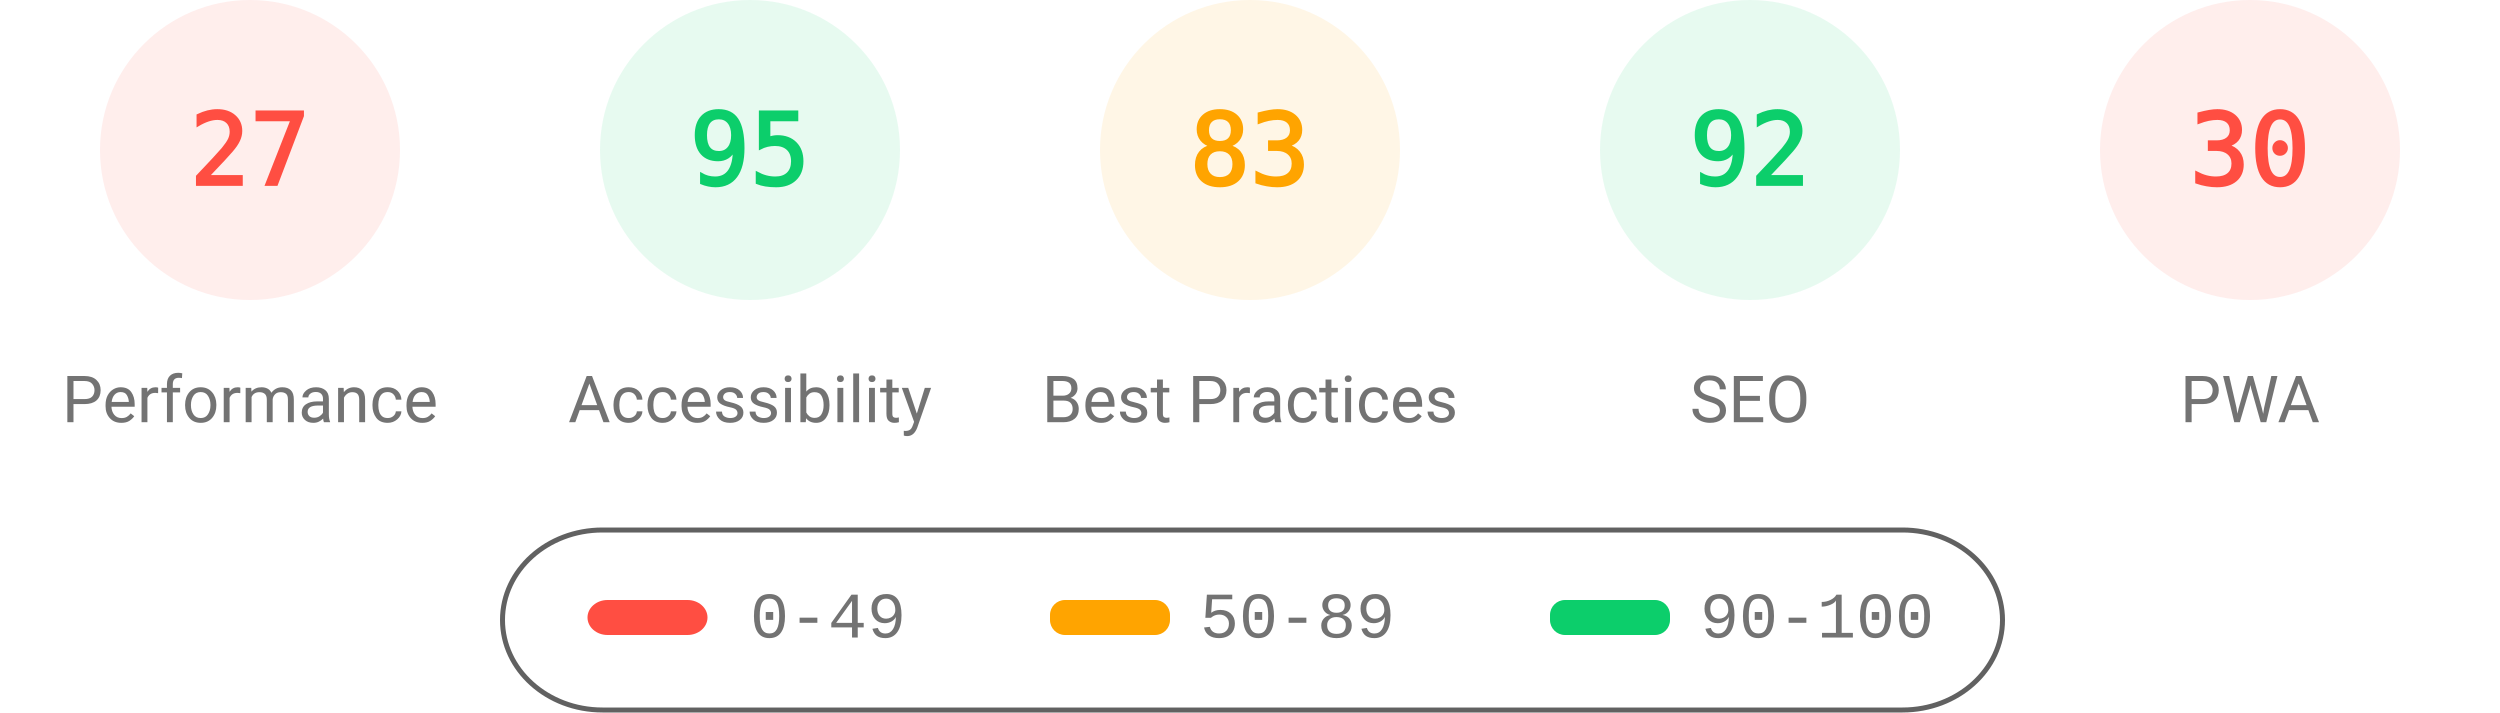
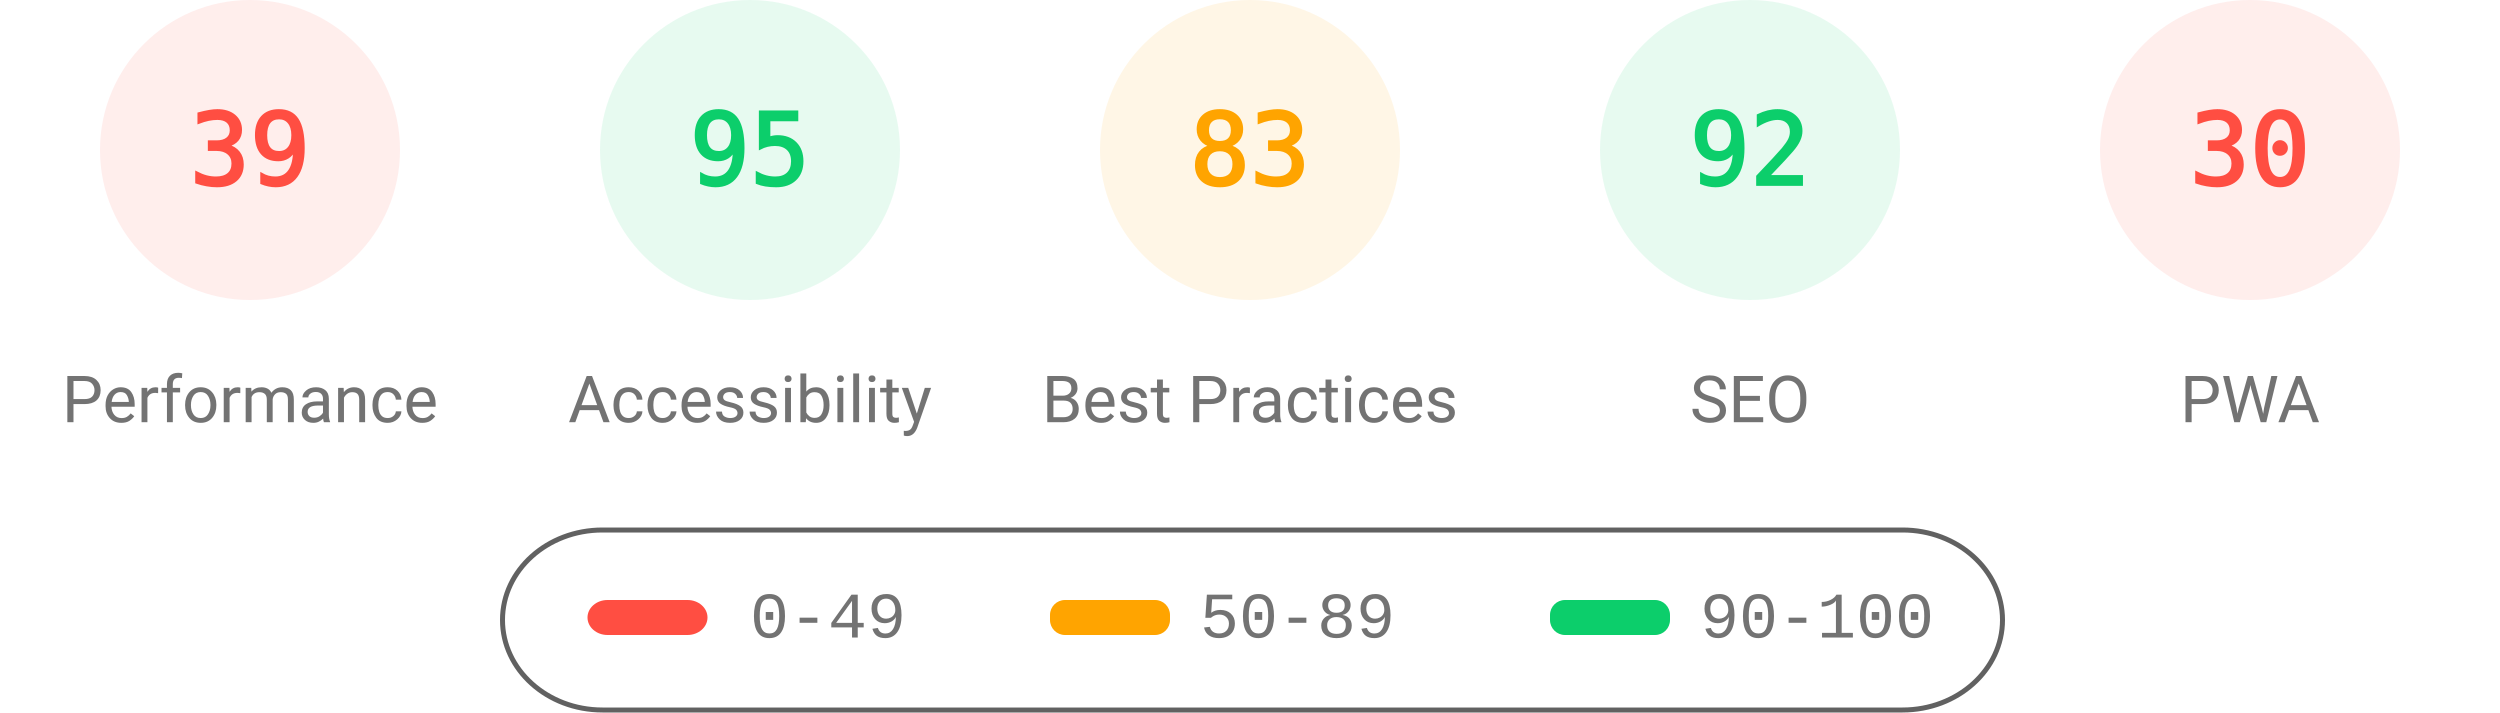
<svg xmlns="http://www.w3.org/2000/svg" fill="none" width="1000" height="285">
  <style>.gauge-base{opacity:.1}.gauge-arc{fill:none;animation-delay:250ms;stroke-linecap:round;transform:rotate(-90deg);transform-origin:100px 60px;animation:load-gauge 1s ease forwards}.guage-text{font-size:40px;font-family:monospace;text-align:center}.guage-red{color:#ff4e42;fill:#ff4e42;stroke:#ff4e42}.guage-orange{color:#ffa400;fill:#ffa400;stroke:#ffa400}.guage-green{color:#0cce6b;fill:#0cce6b;stroke:#0cce6b}.guage-undefined{color:#5c5c5c;fill:#5c5c5c;stroke:#5c5c5c}.guage-title{color:#737373;fill:#737373;stroke:none;font-size:26px;line-height:26px;font-family:Roboto,Halvetica,Arial,sans-serif}@keyframes load-gauge{from{stroke-dasharray:0 352.858}}</style>
  <svg class="guage-div guage-perf guage-red" viewBox="0 0 200 200" width="200" height="200">
    <circle class="gauge-base" r="56" cx="100" cy="60" stroke-width="8" />
-     <circle class="gauge-arc guage-arc-1" r="56" cx="100" cy="60" stroke-width="8" style="stroke-dasharray:95.002,351.858" />
-     <text class="guage-text" x="100" y="60" alignment-baseline="central" dominant-baseline="central" text-anchor="middle">27</text>
+     <circle class="gauge-arc guage-arc-1" r="56" cx="100" cy="60" stroke-width="8" style="stroke-dasharray:137.225,351.858" />
+     <text class="guage-text" x="100" y="60" alignment-baseline="central" dominant-baseline="central" text-anchor="middle">39</text>
    <text class="guage-title" x="100" y="160" alignment-baseline="central" dominant-baseline="central" text-anchor="middle">Performance</text>
  </svg>
  <svg class="guage-div guage-acc guage-green" viewBox="0 0 200 200" width="200" height="200" x="200">
    <circle class="gauge-base" r="56" cx="100" cy="60" stroke-width="8" />
    <circle class="gauge-arc guage-arc-2" r="56" cx="100" cy="60" stroke-width="8" style="stroke-dasharray:334.265,351.858" />
    <text class="guage-text" x="100" y="60" alignment-baseline="central" dominant-baseline="central" text-anchor="middle">95</text>
    <text class="guage-title" x="100" y="160" alignment-baseline="central" dominant-baseline="central" text-anchor="middle">Accessibility</text>
  </svg>
  <svg class="guage-div guage-best guage-orange" viewBox="0 0 200 200" width="200" height="200" x="400">
    <circle class="gauge-base" r="56" cx="100" cy="60" stroke-width="8" />
    <circle class="gauge-arc guage-arc-3" r="56" cx="100" cy="60" stroke-width="8" style="stroke-dasharray:292.042,351.858" />
    <text class="guage-text" x="100" y="60" alignment-baseline="central" dominant-baseline="central" text-anchor="middle">83</text>
    <text class="guage-title" x="100" y="160" alignment-baseline="central" dominant-baseline="central" text-anchor="middle">Best Practices</text>
  </svg>
  <svg class="guage-div guage-seo guage-green" viewBox="0 0 200 200" width="200" height="200" x="600">
    <circle class="gauge-base" r="56" cx="100" cy="60" stroke-width="8" />
    <circle class="gauge-arc guage-arc-4" r="56" cx="100" cy="60" stroke-width="8" style="stroke-dasharray:323.709,351.858" />
    <text class="guage-text" x="100" y="60" alignment-baseline="central" dominant-baseline="central" text-anchor="middle">92</text>
    <text class="guage-title" x="100" y="160" alignment-baseline="central" dominant-baseline="central" text-anchor="middle">SEO</text>
  </svg>
  <svg class="guage-div guage-pwa guage-red" viewBox="0 0 200 200" width="200" height="200" x="800">
    <circle class="gauge-base" r="56" cx="100" cy="60" stroke-width="8" />
    <circle class="gauge-arc guage-arc-4" r="56" cx="100" cy="60" stroke-width="8" style="stroke-dasharray:105.557,351.858" />
    <text class="guage-text" x="100" y="60" alignment-baseline="central" dominant-baseline="central" text-anchor="middle">30</text>
    <text class="guage-title" x="100" y="160" alignment-baseline="central" dominant-baseline="central" text-anchor="middle">PWA</text>
  </svg>
  <svg width="604" height="76" x="200" y="210">
    <path fill="none" id="canvas_background" d="M-1-1h604v80H-1z" />
    <rect fill-opacity="0" stroke="#616161" stroke-width="2" rx="40" id="svg_2" height="72" width="600" y="2" x="1" fill="#000" />
    <rect stroke="#000" rx="8" id="svg_3" height="14" width="48" y="30" x="35" stroke-opacity="null" stroke-width="0" fill="#ff4e42" />
    <rect stroke="#000" rx="6" id="svg_4" height="14" width="48" y="30" x="220" stroke-opacity="null" stroke-width="0" fill="#ffa400" />
    <rect stroke="#000" rx="6" id="svg_5" height="14" width="48" y="30" x="420" stroke-opacity="null" stroke-width="0" fill="#0cce6b" />
    <text xml:space="preserve" text-anchor="start" font-family="'Courier New', Courier, monospace" font-size="26" id="svg_6" y="45" x="100" stroke-opacity="null" stroke-width="0" stroke="#000" fill="#737373">0-49</text>
    <text xml:space="preserve" text-anchor="start" font-family="'Courier New', Courier, monospace" font-size="26" id="svg_7" y="45" x="280" stroke-opacity="null" stroke-width="0" stroke="#000" fill="#737373">50-89</text>
    <text xml:space="preserve" text-anchor="start" font-family="'Courier New', Courier, monospace" font-size="26" id="svg_8" y="45" x="480" stroke-opacity="null" stroke-width="0" stroke="#000" fill="#737373">90-100</text>
  </svg>
</svg>
